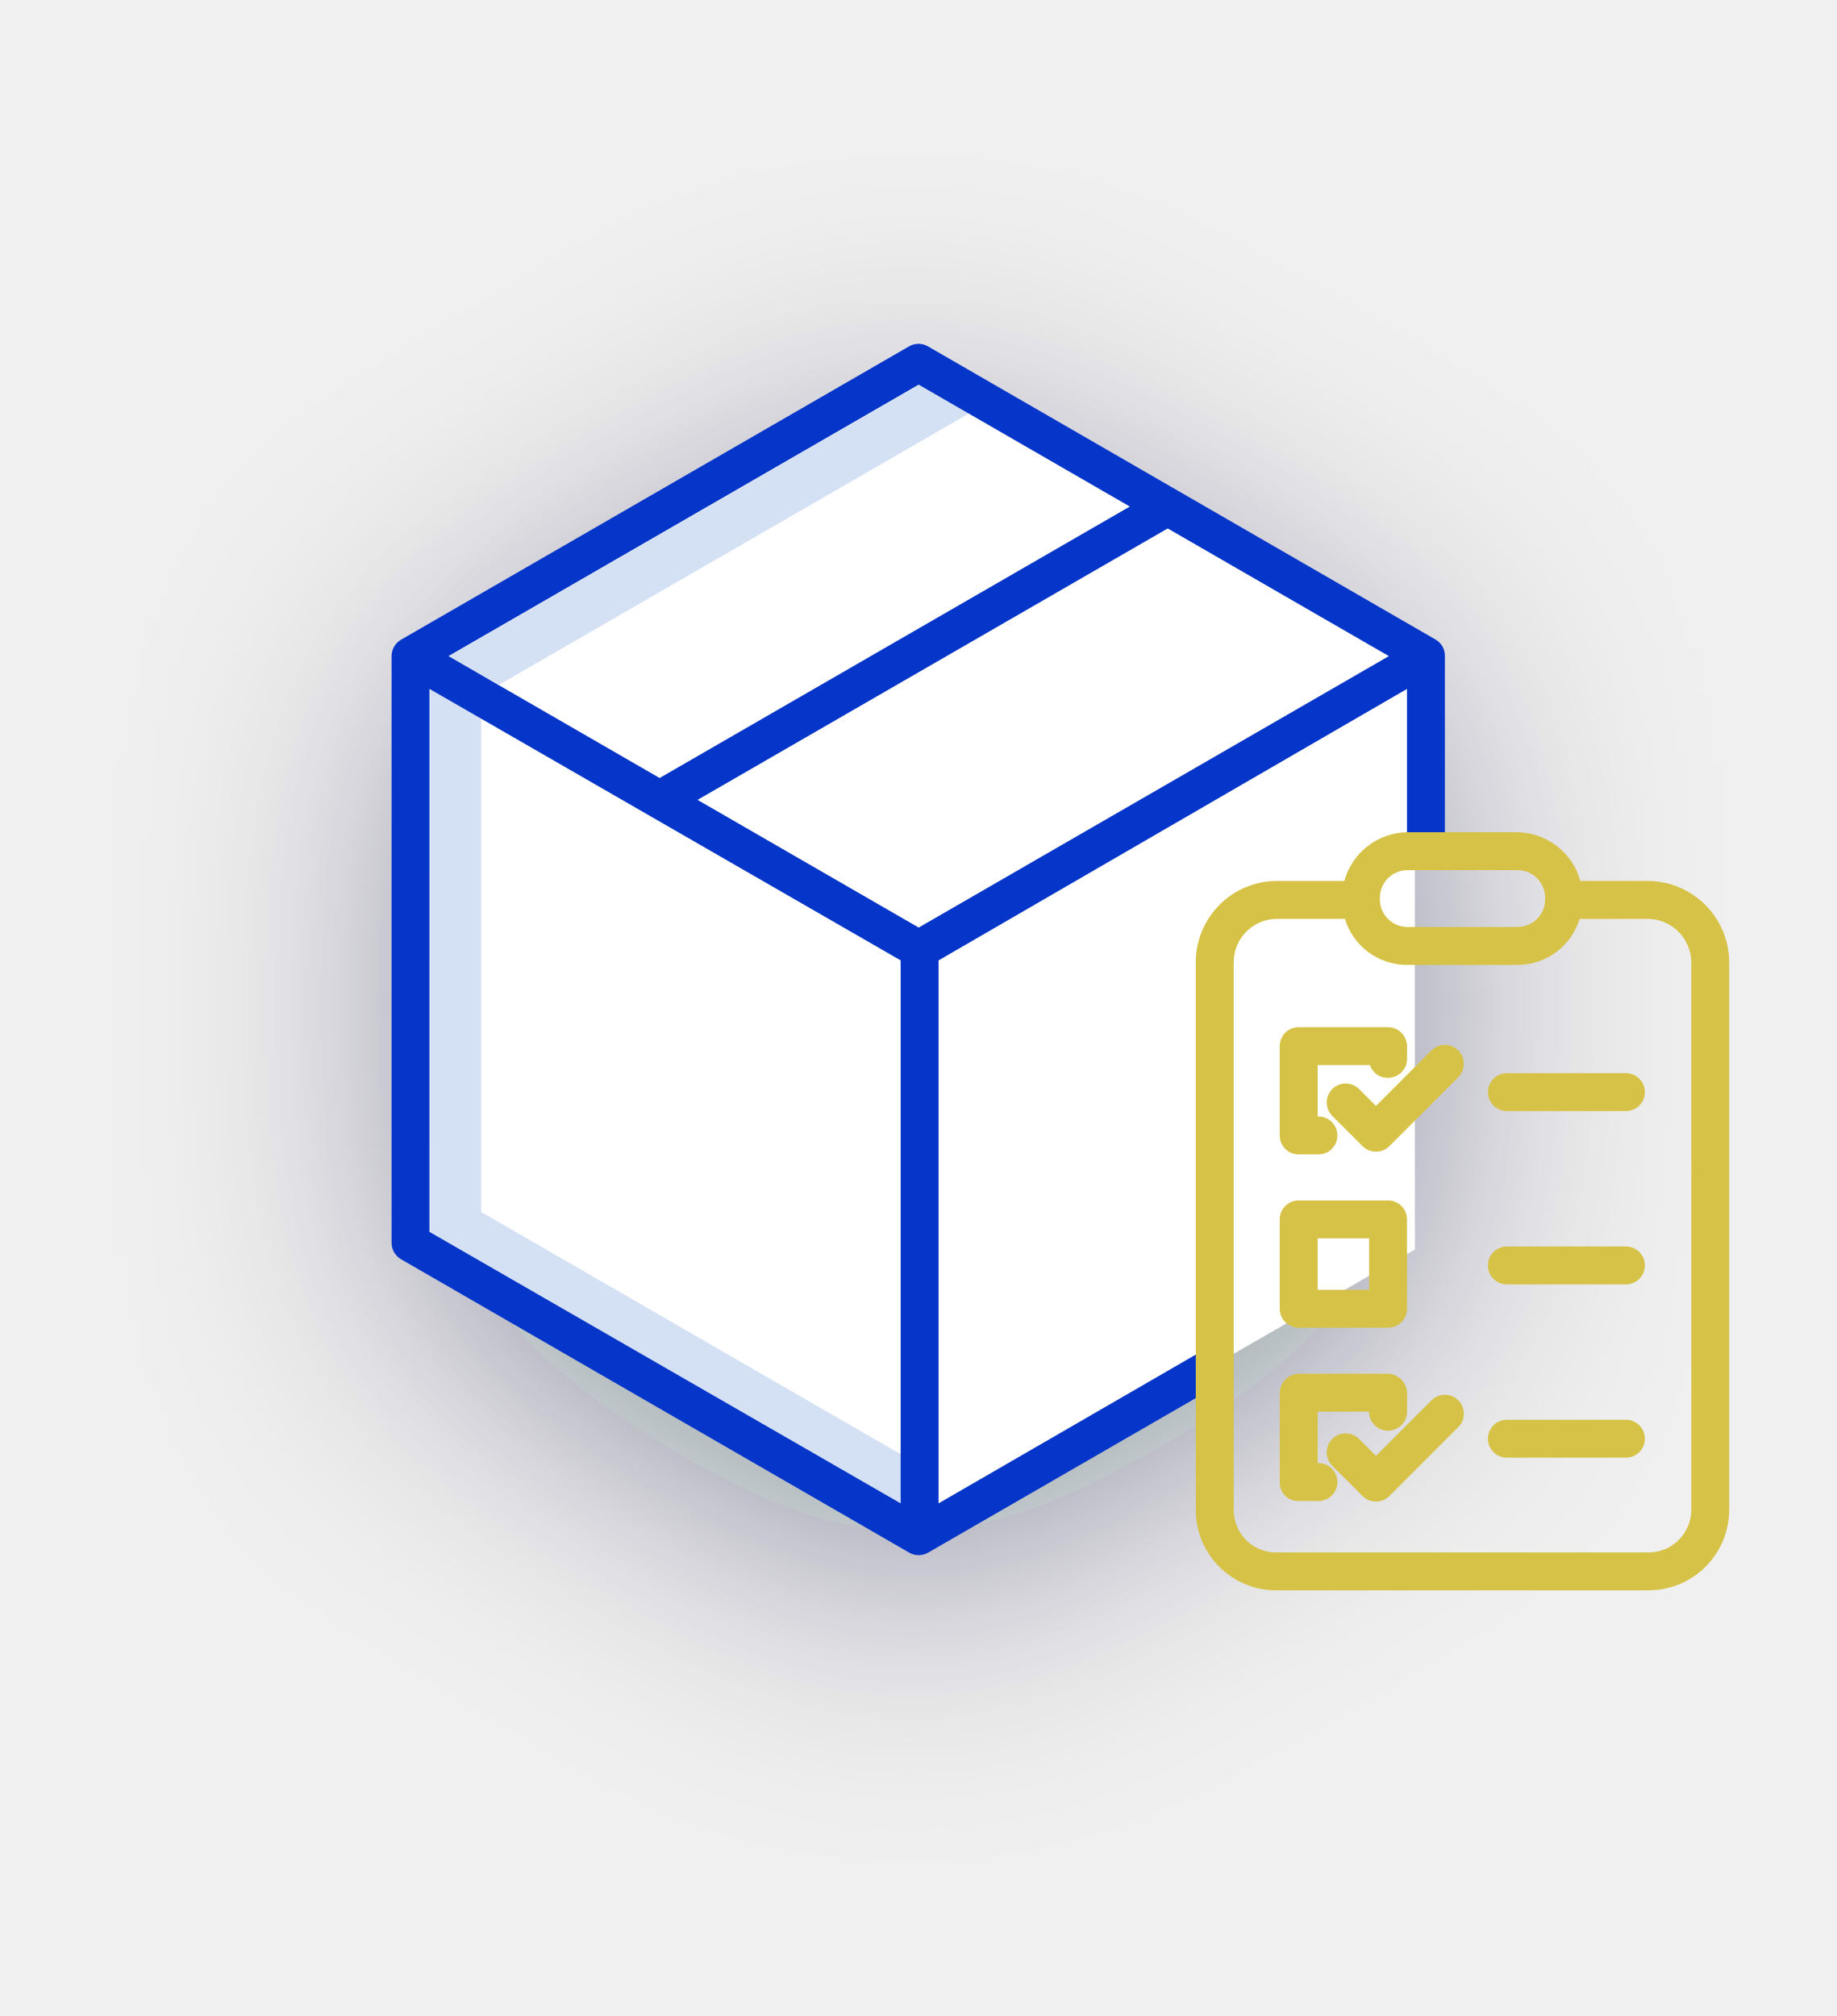
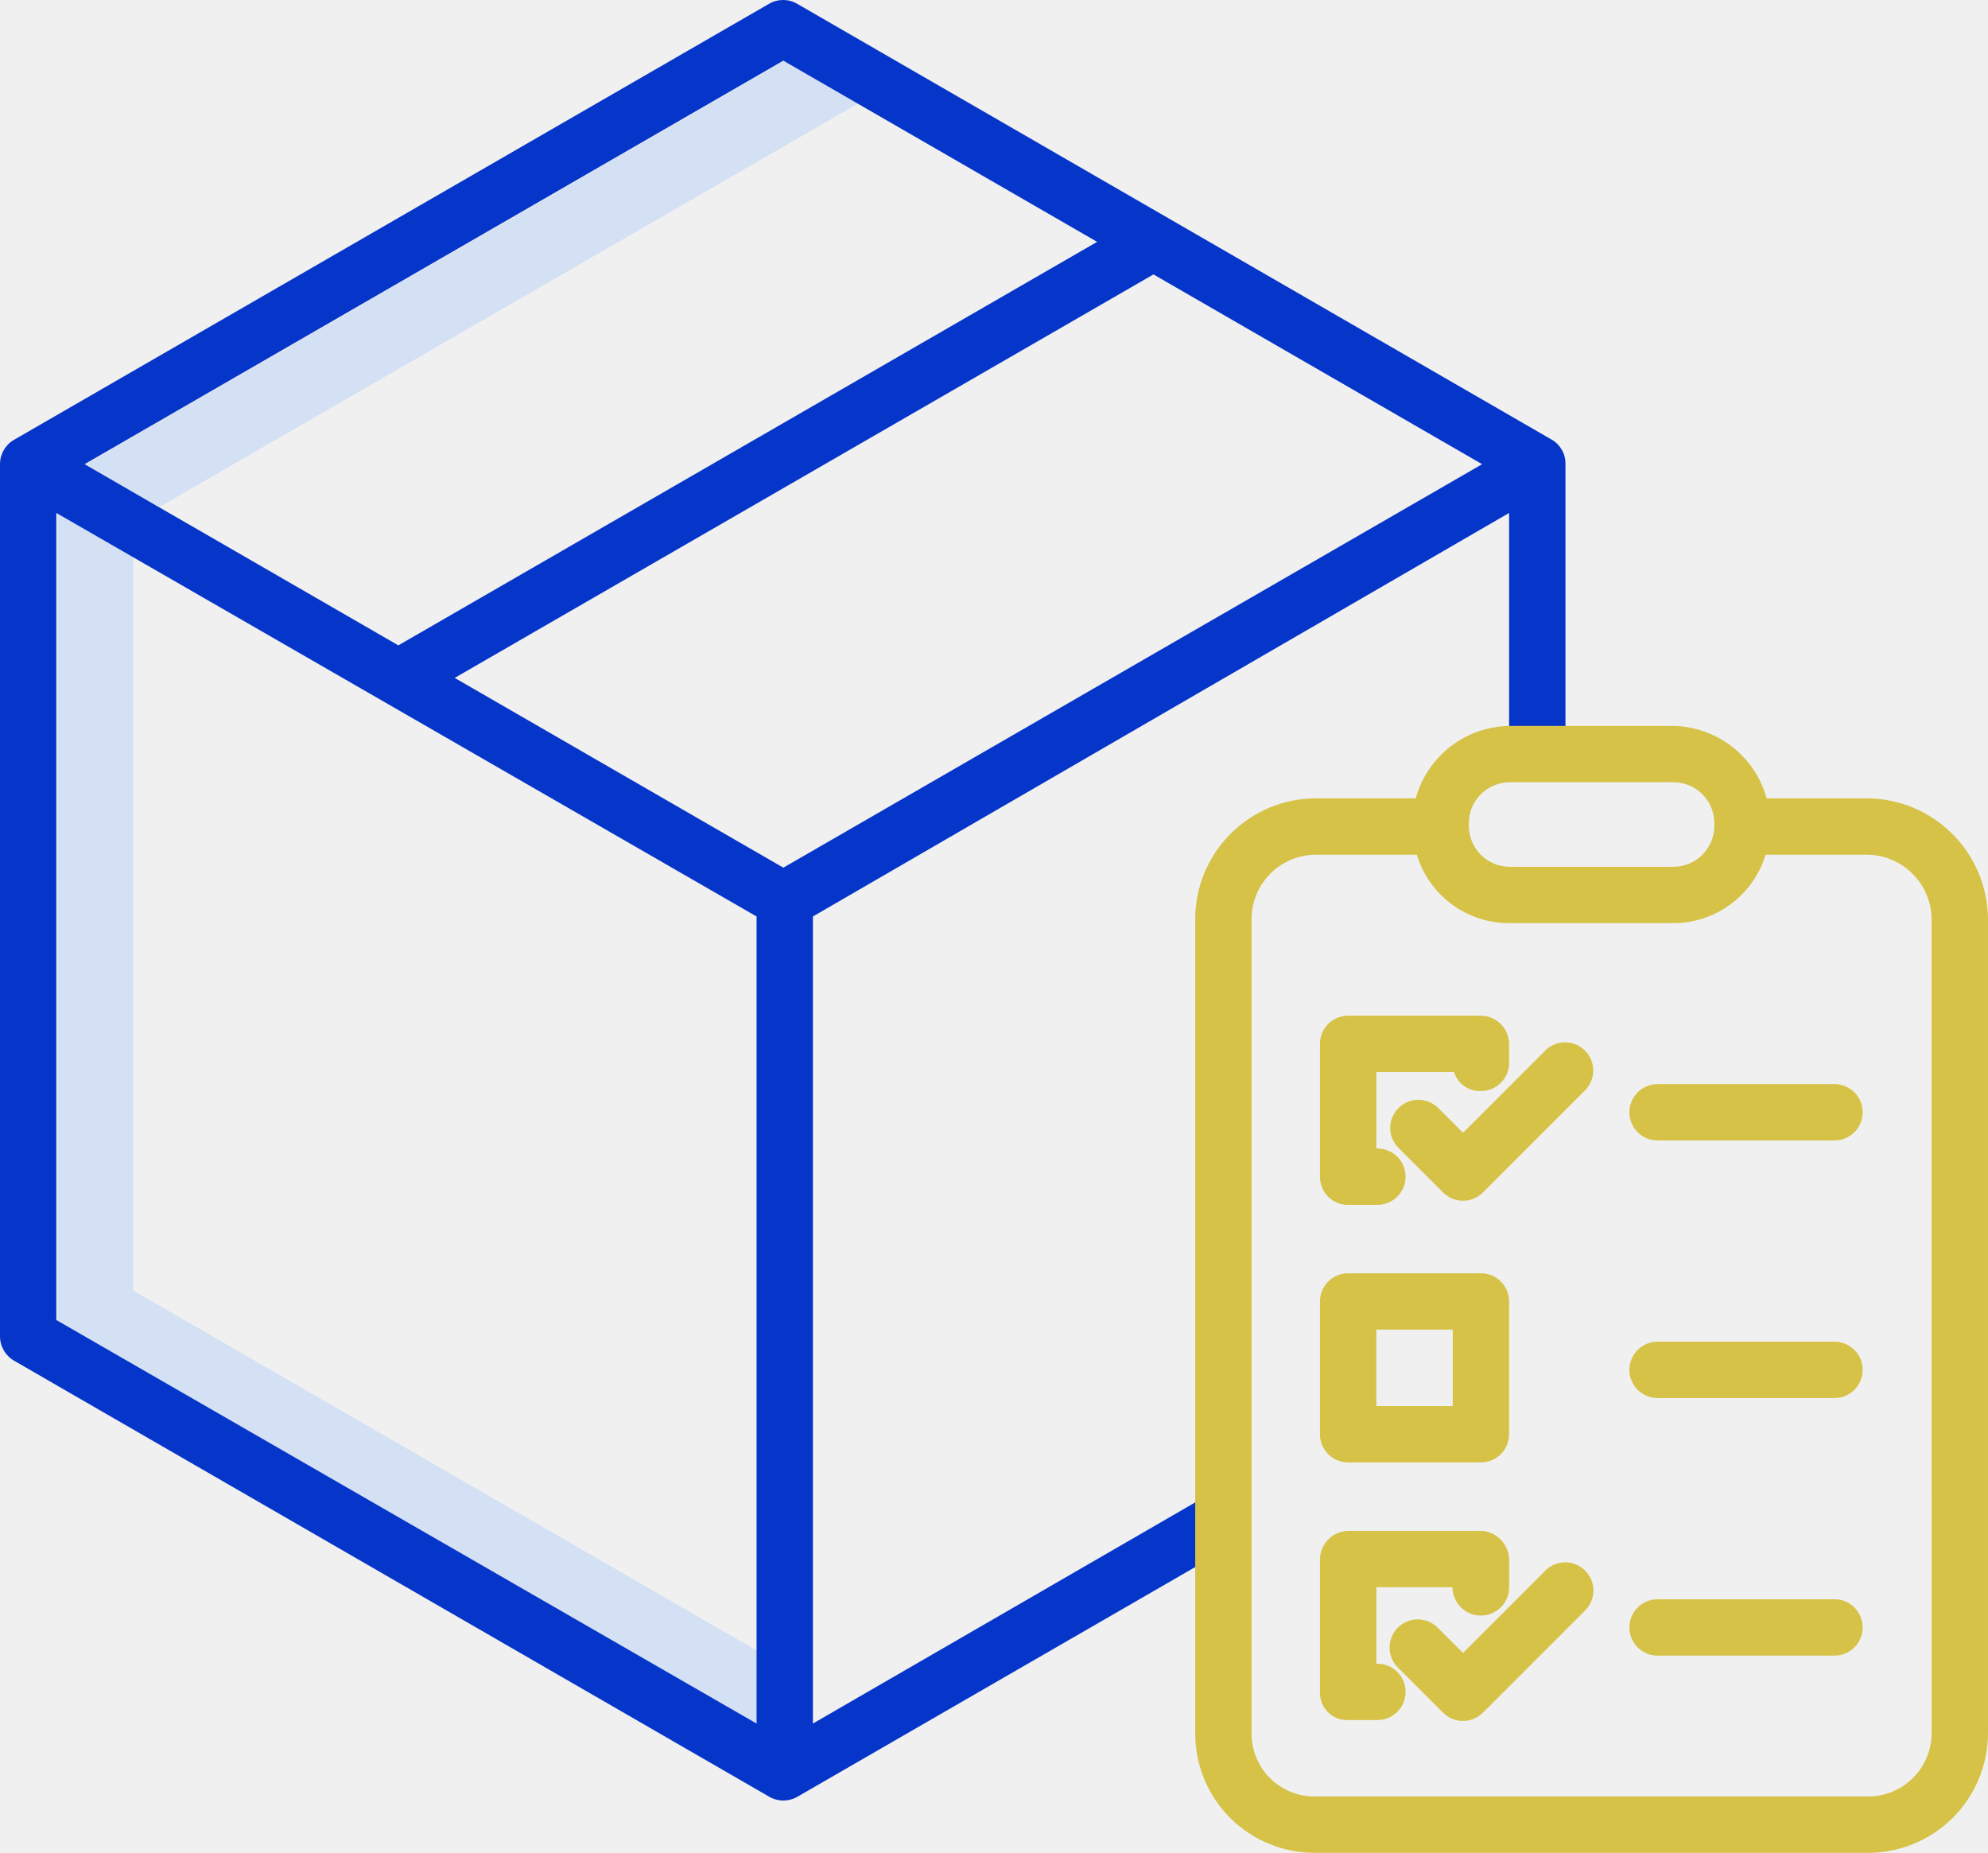
- <svg xmlns="http://www.w3.org/2000/svg" width="104.403" height="114.579" viewBox="0 0 104.403 114.579">
-   <defs>
-     <filter id="a" x="0" y="0" width="104.403" height="114.579" filterUnits="userSpaceOnUse">
-       <feOffset dy="3" input="SourceAlpha" />
-       <feGaussianBlur stdDeviation="8" result="b" />
-       <feFlood flood-color="#00153a" flood-opacity="0.412" />
-       <feComposite operator="in" in2="b" />
-       <feComposite in="SourceGraphic" />
-     </filter>
-   </defs>
-   <g transform="translate(22.256 19.541)">
-     <g transform="matrix(1, 0, 0, 1, -22.26, -19.54)" filter="url(#a)">
-       <path d="M-1845.12-6247.437l-27.62,16.281v33.725l27.62,16.572,28.783-16.572v-33.725Z" transform="translate(1896.74 6268.44)" fill="#fff" />
-     </g>
-     <g transform="translate(0 0)">
-       <path d="M32.759,57.3,59.626,41.792,56.8,40.159,29.863,55.71Z" transform="translate(-26.652 -37.924)" fill="#d4e1f4" />
-       <path d="M26.159,182.414V154.293l-2.9-1.682v31.106L50.2,199.269v-2.976Z" transform="translate(-21.068 -133.07)" fill="#d4e1f4" />
-       <path d="M338.069,285.233H339.2a1.077,1.077,0,0,0,0-2.155h-.043v-2.924h2.971a1.037,1.037,0,0,0,1.024.727,1.08,1.08,0,0,0,1.083-1.075v-.725A1.092,1.092,0,0,0,343.144,278h-5.075A1.075,1.075,0,0,0,337,279.082v5.075a1.07,1.07,0,0,0,1.069,1.076Z" transform="translate(-286.523 -239.163)" fill="#d6c247" />
-       <path d="M344.233,343.077A1.077,1.077,0,0,0,343.156,342h-5.078A1.077,1.077,0,0,0,337,343.077v5.078a1.077,1.077,0,0,0,1.077,1.077h5.078a1.077,1.077,0,0,0,1.077-1.077Zm-5.078,1.077h2.924v2.924h-2.924Z" transform="translate(-286.523 -293.314)" fill="#d6c247" />
-       <path d="M339.2,411.078h-.043v-2.924h2.913a1.083,1.083,0,1,0,2.166,0v-1.038A1.123,1.123,0,0,0,343.144,406h-5.075A1.107,1.107,0,0,0,337,407.119v5.075a1.039,1.039,0,0,0,1.069,1.04H339.2a1.077,1.077,0,1,0,0-2.155Z" transform="translate(-286.523 -347.465)" fill="#d6c247" />
-       <path d="M360.308,284.855l-3.155,3.155-.96-.96a1.077,1.077,0,0,0-1.524,1.524l1.722,1.721a1.077,1.077,0,0,0,1.524,0l3.917-3.917a1.077,1.077,0,0,0-1.524-1.523Z" transform="translate(-301.207 -244.695)" fill="#d6c247" />
-       <path d="M360.308,414.1l-3.155,3.155-.96-.96a1.077,1.077,0,0,0-1.524,1.524l1.722,1.721a1.077,1.077,0,0,0,1.524,0l3.917-3.917a1.077,1.077,0,0,0-1.524-1.524Z" transform="translate(-301.207 -354.054)" fill="#d6c247" />
-       <path d="M421.734,295h-6.766a1.077,1.077,0,1,0,0,2.154h6.766a1.077,1.077,0,1,0,0-2.154Z" transform="translate(-351.582 -253.547)" fill="#d6c247" />
-       <path d="M421.734,359h-6.766a1.077,1.077,0,0,0,0,2.155h6.766a1.077,1.077,0,1,0,0-2.155Z" transform="translate(-351.582 -307.698)" fill="#d6c247" />
-       <path d="M421.734,423h-6.766a1.077,1.077,0,1,0,0,2.154h6.766a1.077,1.077,0,1,0,0-2.154Z" transform="translate(-351.582 -361.849)" fill="#d6c247" />
-       <path d="M9.539,77.663,38.417,94.336a1.077,1.077,0,0,0,1.077,0l16.8-9.7-1.051-1.866L40.086,91.537V60.677L66.709,45.248v9.22h2.154V43.384a1.056,1.056,0,0,0-.515-.933L39.482,25.778a1.066,1.066,0,0,0-1.071,0L9.536,42.451A1.074,1.074,0,0,0,9,43.384V76.73a1.077,1.077,0,0,0,.539.933Zm1.616-32.416L37.932,60.677V91.537L11.154,76.108Zm15.233,6.307L53.11,36.127l12.569,7.256L38.956,58.811Zm12.568-23.6,12,6.928L24.233,50.311l-12-6.928Z" transform="translate(-9 -25.634)" fill="#0635c9" />
-       <path d="M331.687,208.77h-3.833a3.776,3.776,0,0,0-3.6-2.77h-6.213a3.775,3.775,0,0,0-3.6,2.77H310.6a4.622,4.622,0,0,0-4.6,4.645v31.1a4.562,4.562,0,0,0,4.6,4.573h21.087a4.587,4.587,0,0,0,4.63-4.573v-31.1A4.647,4.647,0,0,0,331.687,208.77Zm-5.835,1.052a1.564,1.564,0,0,1-1.564,1.564h-6.26a1.564,1.564,0,0,1-1.564-1.564v-.1a1.564,1.564,0,0,1,1.564-1.564h6.26a1.564,1.564,0,0,1,1.564,1.564Zm8.31,34.694a2.43,2.43,0,0,1-2.475,2.419H310.6a2.405,2.405,0,0,1-2.446-2.419v-31.1a2.466,2.466,0,0,1,2.446-2.49h3.875a3.685,3.685,0,0,0,3.562,2.616h6.213a3.684,3.684,0,0,0,3.562-2.616h3.875a2.491,2.491,0,0,1,2.475,2.49Z" transform="translate(-260.294 -178.243)" fill="#d6c247" />
-     </g>
+ <svg xmlns="http://www.w3.org/2000/svg" viewBox="0 0 185.701 173.058">
+   <g transform="translate(-9 -25.634)">
+     <path d="M36.938,82.036l65.626-37.889-6.907-3.988L29.863,78.145Z" transform="translate(-13.02 -9.065)" fill="#d4e1f4" />
+     <path d="M30.338,225.41V156.72l-7.075-4.109v75.983l65.8,37.989v-7.269Z" transform="translate(-8.901 -79.245)" fill="#d4e1f4" />
+     <path d="M339.612,295.668h2.754a2.631,2.631,0,0,0,0-5.263h-.1v-7.142h7.258a2.533,2.533,0,0,0,2.5,1.777,2.639,2.639,0,0,0,2.646-2.625v-1.771a2.666,2.666,0,0,0-2.66-2.644h-12.4A2.626,2.626,0,0,0,337,280.644v12.4a2.613,2.613,0,0,0,2.612,2.628Z" transform="translate(-204.701 -157.499)" fill="#d6c247" />
+     <path d="M354.668,344.631A2.631,2.631,0,0,0,352.036,342H339.631A2.631,2.631,0,0,0,337,344.631v12.405a2.631,2.631,0,0,0,2.631,2.631h12.405a2.631,2.631,0,0,0,2.631-2.631Zm-12.405,2.631h7.142v7.142h-7.142Z" transform="translate(-204.701 -197.44)" fill="#d6c247" />
+     <path d="M342.367,418.405h-.1v-7.142h7.116a2.645,2.645,0,1,0,5.29.005v-2.536a2.744,2.744,0,0,0-2.66-2.732h-12.4A2.7,2.7,0,0,0,337,408.733v12.4a2.538,2.538,0,0,0,2.612,2.54h2.755a2.631,2.631,0,1,0,0-5.263Z" transform="translate(-204.701 -237.382)" fill="#d6c247" />
+     <path d="M368.9,285.311l-7.706,7.706-2.344-2.345a2.632,2.632,0,0,0-3.722,3.721l4.205,4.2a2.631,2.631,0,0,0,3.721,0l9.568-9.568a2.632,2.632,0,0,0-3.722-3.721Z" transform="translate(-215.532 -161.579)" fill="#d6c247" />
+     <path d="M368.9,414.56l-7.706,7.706-2.344-2.345a2.632,2.632,0,1,0-3.722,3.722l4.205,4.2a2.631,2.631,0,0,0,3.721,0l9.568-9.568a2.632,2.632,0,0,0-3.722-3.722Z" transform="translate(-215.532 -242.242)" fill="#d6c247" />
+     <path d="M433.05,295H416.522a2.631,2.631,0,0,0,0,5.263H433.05a2.631,2.631,0,1,0,0-5.263Z" transform="translate(-252.688 -168.108)" fill="#d6c247" />
+     <path d="M433.05,359H416.522a2.631,2.631,0,0,0,0,5.263H433.05a2.631,2.631,0,1,0,0-5.263Z" transform="translate(-252.688 -208.05)" fill="#d6c247" />
+     <path d="M433.05,423H416.522a2.631,2.631,0,0,0,0,5.263H433.05a2.631,2.631,0,1,0,0-5.263Z" transform="translate(-252.688 -247.992)" fill="#d6c247" />
+     <path d="M10.316,152.726l70.541,40.727a2.631,2.631,0,0,0,2.631,0l41.032-23.69-2.566-4.558-37.019,21.41V111.233l65.033-37.689V96.067h5.263V68.992a2.579,2.579,0,0,0-1.258-2.279L83.459,25.986a2.6,2.6,0,0,0-2.617,0L10.309,66.714A2.625,2.625,0,0,0,9,68.992v81.454a2.631,2.631,0,0,0,1.316,2.279Zm3.947-79.181,65.409,37.689v75.383L14.263,148.927Zm37.21,15.406,65.274-37.686,30.7,17.725L82.173,106.675ZM82.173,31.3l29.311,16.923L46.21,85.912,16.9,68.99Z" transform="translate(0)" fill="#0635c9" />
+     <path d="M368.745,212.766h-9.364a9.222,9.222,0,0,0-8.8-6.766H335.4a9.222,9.222,0,0,0-8.8,6.766h-9.364A11.291,11.291,0,0,0,306,224.112v75.972a11.143,11.143,0,0,0,11.236,11.171h51.509a11.2,11.2,0,0,0,11.309-11.171V224.112A11.353,11.353,0,0,0,368.745,212.766Zm-14.253,2.571a3.82,3.82,0,0,1-3.82,3.82H335.381a3.82,3.82,0,0,1-3.82-3.82v-.255a3.82,3.82,0,0,1,3.82-3.82h15.291a3.82,3.82,0,0,1,3.82,3.82Zm20.3,84.747a5.937,5.937,0,0,1-6.046,5.909H317.236a5.875,5.875,0,0,1-5.974-5.909V224.112a6.023,6.023,0,0,1,5.974-6.083H326.7a9,9,0,0,0,8.7,6.39h15.177a9,9,0,0,0,8.7-6.39h9.467a6.084,6.084,0,0,1,6.046,6.083Z" transform="translate(-185.354 -112.564)" fill="#d6c247" />
  </g>
</svg>
